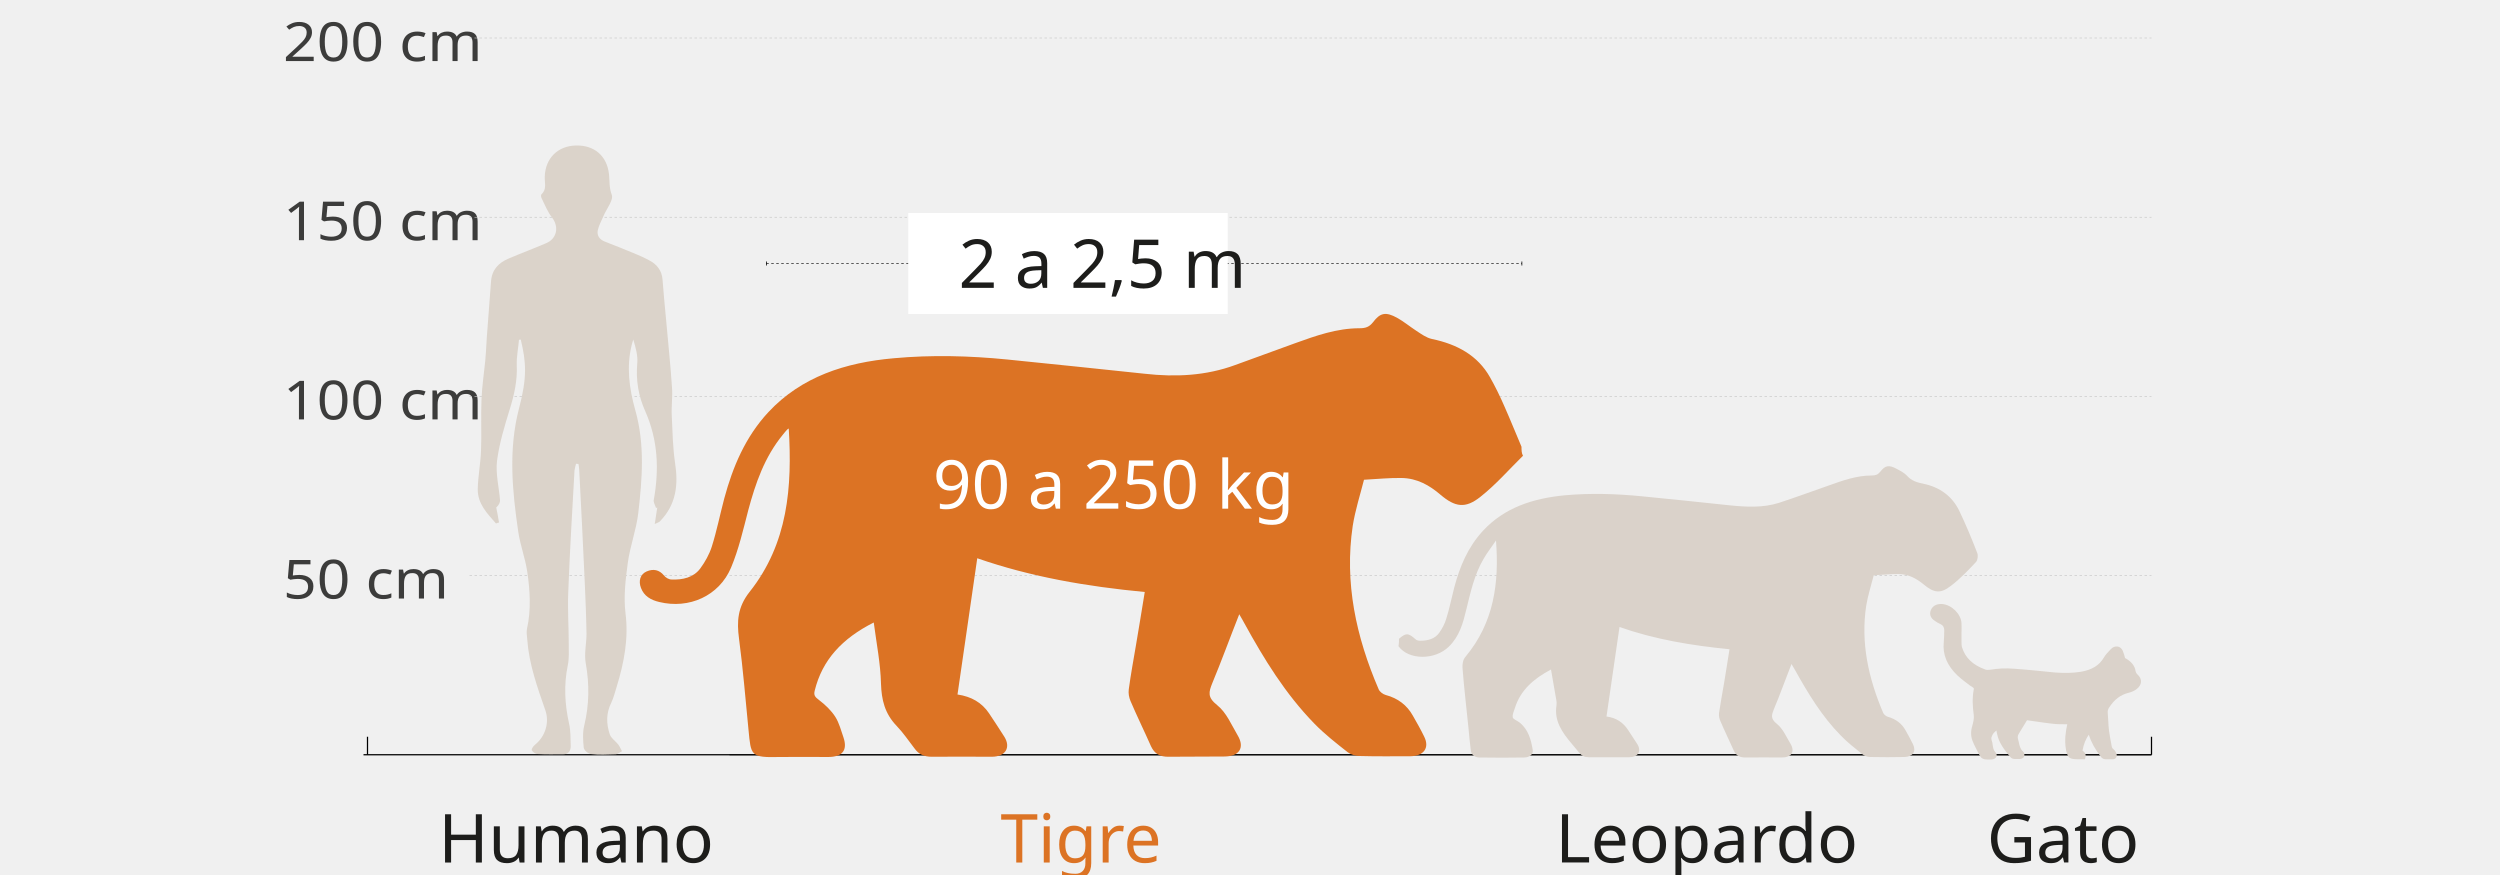
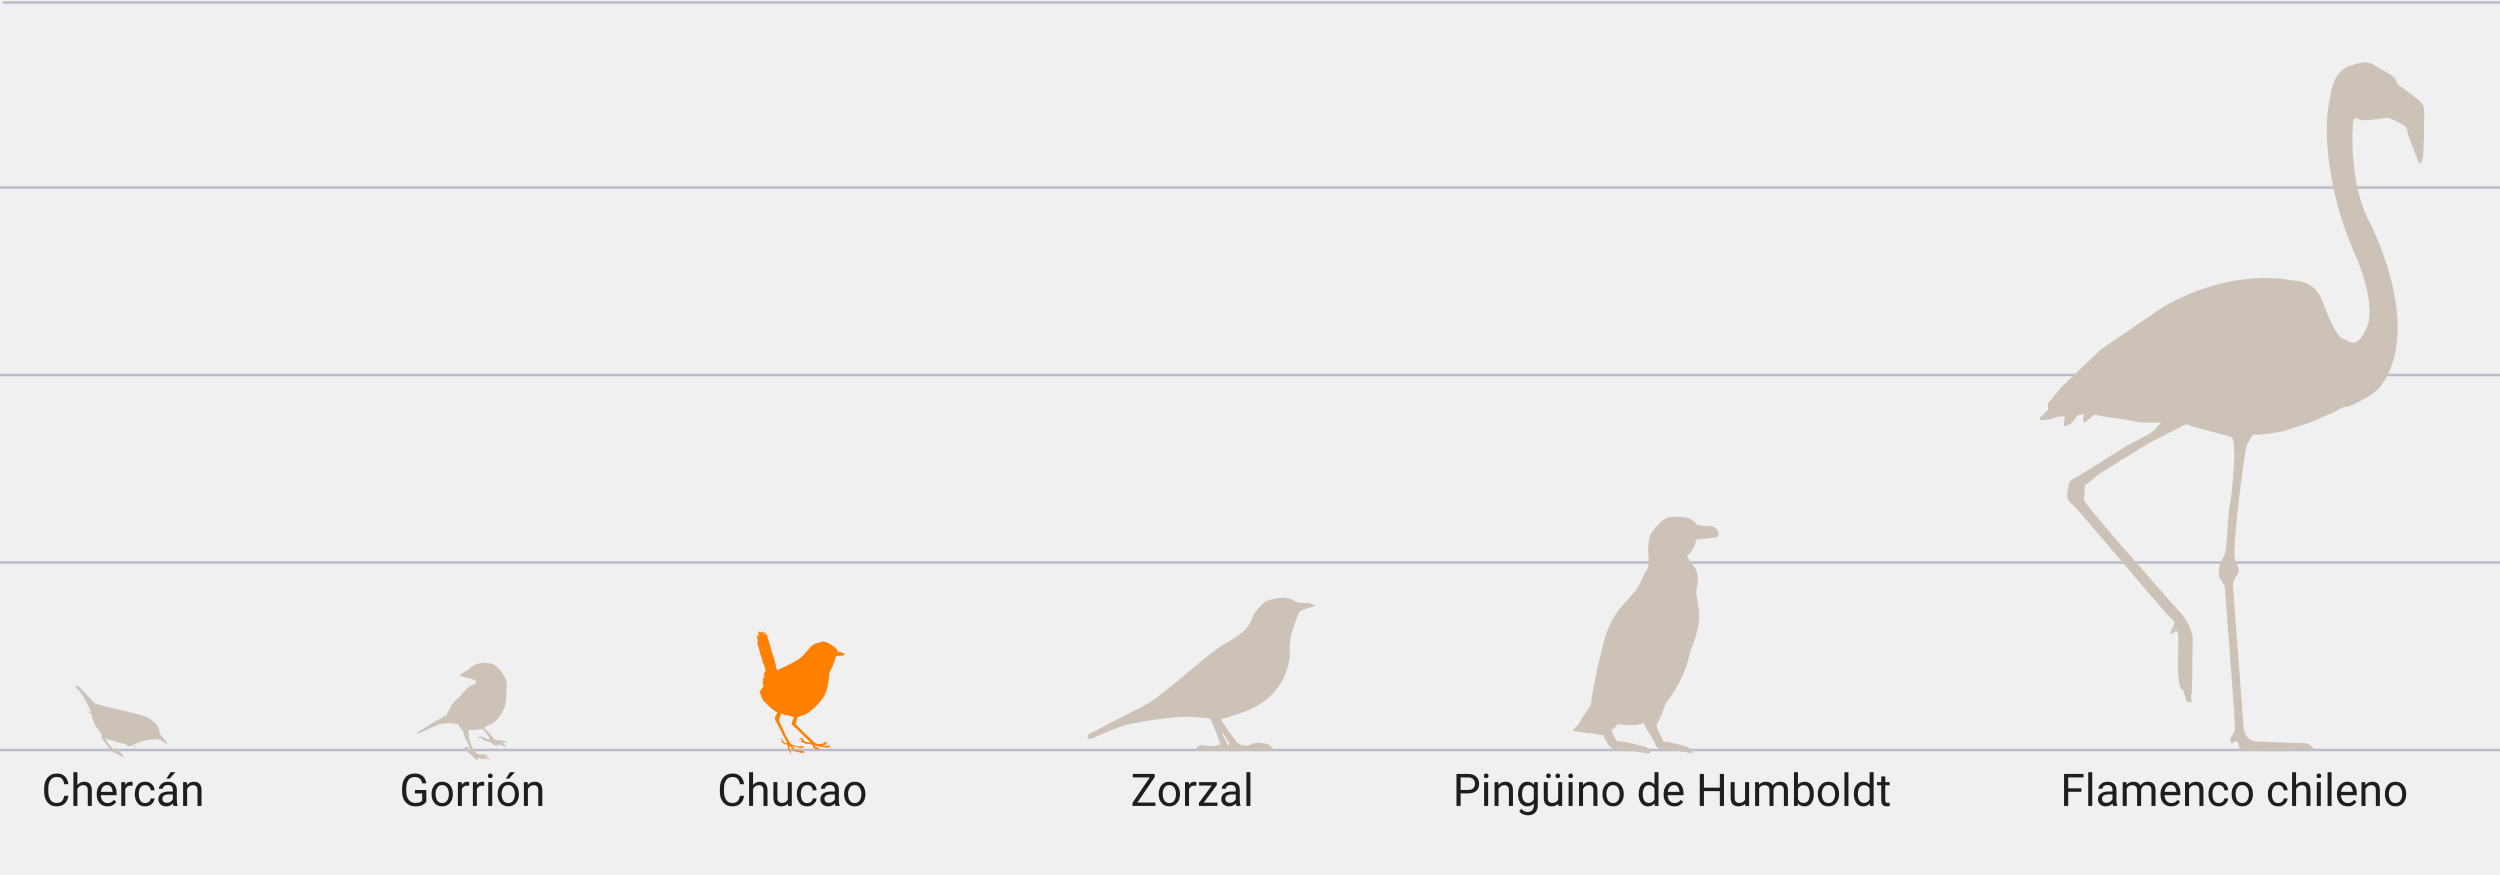
<svg xmlns="http://www.w3.org/2000/svg" version="1.1" id="Capa_1" x="0px" y="0px" viewBox="0 0 1000 350" style="enable-background:new 0 0 1000 350;" xml:space="preserve">
  <style type="text/css">
- 	.st0{fill:none;stroke:#575756;stroke-width:0.5;stroke-miterlimit:10;}
- 	.st1{fill:none;stroke:#000000;stroke-width:0.5;stroke-miterlimit:10;}
- 	.st2{fill:#3C3C3B;}
- 	.st3{font-family:'BarlowSemiCondensed-Light';}
- 	.st4{font-size:21.6px;}
- 	.st5{fill:none;}
- 	.st6{fill:none;stroke:#C6C6C5;stroke-width:0.25;stroke-miterlimit:10;stroke-dasharray:1,1;}
- 	.st7{fill:#1D1D1B;}
- 	.st8{font-size:27px;}
- 	.st9{fill:#DC7324;}
- 	.st10{font-family:'BarlowSemiCondensed-SemiBold';}
- 	.st11{fill:#DAD2CA;}
- 	.st12{fill:none;stroke:#000000;stroke-width:0.25;stroke-miterlimit:10;stroke-dasharray:1,1;}
- 	.st13{fill:#FFFFFF;}
- 	.st14{fill:#DBD3CA;}
+ 	.st0{fill:none;stroke:#BBBBCC;stroke-miterlimit:10;}
+ 	.st1{fill:#1E1E1C;}
+ 	.st2{font-family:"Roboto", sans-serif}
+ 	.st3{font-size:18px;}
+ 	.st4{fill:#CCC2B8;}
+ 	.st5{fill:#FF8000;}
+ 	.st6{fill:#807973;}
+ 	.st7{font-size:16px;}
+ 	#alturas{
+ 	opacity:0; transition:all ease 0.25s
+ 	}
+ 	svg:hover #alturas{opacity:1; transition:all ease 0.25s}
</style>
-   <g>
-     <g>
-       <line class="st0" x1="291.8" y1="301.9" x2="860.6" y2="301.9" />
-       <g>
-         <g>
-           <line class="st1" x1="147" y1="301.9" x2="147" y2="294.7" />
-           <line class="st1" x1="860.6" y1="301.9" x2="860.6" y2="294.7" />
-         </g>
-         <g>
- 			</g>
-       </g>
-     </g>
-     <g>
-       <g>
-         <text transform="matrix(1.0884 0 0 1 113.2505 239.4229)" class="st2 st3 st4">50 cm</text>
-         <text transform="matrix(1.0884 0 0 1 113.2505 167.7568)" class="st2 st3 st4">100 cm</text>
-         <text transform="matrix(1.0884 0 0 1 113.2505 96.0869)" class="st2 st3 st4">150 cm</text>
-         <text transform="matrix(1.0884 0 0 1 113.2505 24.4209)" class="st2 st3 st4">200 cm</text>
-       </g>
-       <line class="st5" x1="147" y1="301.9" x2="147" y2="15.2" />
-       <g>
-         <g>
-           <line class="st1" x1="145.4" y1="301.9" x2="860.6" y2="301.9" />
-           <line class="st6" x1="187.8" y1="230.2" x2="860.6" y2="230.2" />
-           <line class="st6" x1="187.8" y1="158.6" x2="860.6" y2="158.6" />
-           <line class="st6" x1="187.8" y1="86.9" x2="860.6" y2="86.9" />
-           <line class="st6" x1="187.8" y1="15.2" x2="860.6" y2="15.2" />
-         </g>
-         <g>
- 			</g>
-       </g>
-     </g>
-     <g>
-       <g>
-         <g>
-           <rect x="550.8" y="58.2" class="st5" width="102.4" height="243.7" />
-         </g>
-       </g>
-       <g>
-         <g>
-           <rect x="437.1" y="144.2" class="st5" width="102.4" height="157.7" />
-         </g>
-       </g>
-       <g>
-         <g>
-           <rect x="323.3" y="194.4" class="st5" width="102.4" height="107.5" />
-         </g>
-       </g>
-       <g>
-         <g>
-           <rect x="209.6" y="266.1" class="st5" width="102.4" height="35.8" />
-         </g>
-       </g>
-     </g>
-     <g>
-       <g>
- 		</g>
-       <g>
- 		</g>
-       <g>
- 		</g>
-       <g>
- 		</g>
-     </g>
+   <line class="st0" x1="0" y1="225" x2="1000" y2="225" />
+   <line class="st0" x1="0" y1="150" x2="1000" y2="150" />
+   <line class="st0" x1="0" y1="75" x2="1000" y2="75" />
+   <line class="st0" x1="1" y1="1" x2="1000" y2="1" />
+   <line class="st0" x1="0" y1="300" x2="1000" y2="300" />
+   <text transform="matrix(0.9839 0 0 1 452.2568 322.3755)" class="st1 st2 st3">Zorzal</text>
+   <text transform="matrix(0.9839 0 0 1 16.6187 322.3755)" class="st1 st2 st3">Chercán</text>
+   <text transform="matrix(0.9839 0 0 1 159.7725 322.3755)" class="st1 st2 st3">Gorrión</text>
+   <text transform="matrix(0.9839 0 0 1 286.8936 322.3755)" class="st1 st2 st3">Chucao</text>
+   <text transform="matrix(0.9839 0 0 1 581.124 322.3755)" class="st1 st2 st3">Pingüino de Humboldt</text>
+   <text transform="matrix(0.9839 0 0 1 824.1514 322.3755)" class="st1 st2 st3">Flamenco chileno</text>
+   <path id="el_flamenco" class="st4" d="M868.6,247.5c1.5,0.8,1.1,2.2,1.1,2.2s-0.6,1-1.1,2.4c-0.6,1.4,0.2,1.8,0.9,1s0.7-0.8,1.5-0.4  c0.7,0.4,0,13.9,0.2,15.9s0.4,4.8,0.9,6.2c0.6,1.4,0.6,0.8,1.1,1.2c0.5,0.4,0,1,0.7,2c0.8,1-0.4,2.2,1.7,2.8  c2.1,0.6,0.4-1.4,0.9-2.6c0.6-1.2,0.4-19.9,0.6-22.8c0.2-2.8-3.5-9.1-4.7-10.1c-1.1-1-20.2-22.9-20.2-22.9l-5.6-6.4  c0,0-12.3-14.3-12.7-15.5s-0.4-1.6-0.2-2.4c0.2-0.8-0.2-4.4,0.9-4.4c0,0,2.4-1.8,3.9-3.2s3.4-2,4.3-2.8c0.9-0.8,4.7-2.8,5.2-3.4  c0.6-0.6,2.2-1.2,2.2-1.2l4.5-2.8c0.6-1.2,17.2-9.3,18.7-10.1s1.5-0.4,3,0.2c1.5,0.6,15.7,4,16.4,4.6c0.8,0.6,0.8,4.6,0.9,7  c0.2,2.4-1.1,17.5-1.7,19.3c-0.6,1.8-1.3,16.7-1.7,18.9s-2.4,5.4-2.4,5.4s-0.6,4.2-0.4,4.8c0.2,0.6,2.4,4,2.4,4s4.3,55.4,4.1,57  s-1.5,3.2-1.5,3.2s-0.6,1.8-0.2,2.4c0.4,0.6,1.1,0,1.7-0.4c0.6-0.4,1.3,0.6,1.3,0.6l0.4,1.8c0,0,1.9,1,3,1.2s5,0,6.4,0  c1.3,0,12.1-0.2,12.1-0.2s0.7-0.2,2.4-0.2s6-0.2,6-0.2s-0.6-0.8-1.9-1.8c-1.3-1-4.7-0.4-6.7-0.6s-14.7-0.6-14.7-0.6  c-4.3-0.4-4.8-5-4.8-5s-4.1-54.4-4.3-56.8c-0.2-2.4,1.1-4,2.1-5.6c0.9-1.6-1.3-5.2-1.3-5.2c-1.5-2.4,3.7-43.5,4.7-45.7  c0.9-2.2,1.9-3.6,2.4-4.2c0.6-0.6,0.9-0.2,1.5-0.2s3.2-0.2,4.7-0.4s6.9-1,8-1.6s4.7-1.6,6.7-2.2c2.1-0.6,12.1-5,13.2-5.6  c1.1-0.6,1.3-1.2,3.5-1.4c2.3-0.2,9.8-4.8,9.8-4.8l2.7-2.1c19.4-23.1-3.2-66.6-3.2-66.6c-9-16.6-6.8-40.1-6.8-40.1  c0.4-2.8,1.9-1.6,1.9-1.6c1.9,1.7,10.8-0.7,12.3-0.3s5.6,2.4,6.7,3.4c1.1,1,0.7,2.4,1.7,4.8c0.9,2.4,3.4,9.1,3.7,9.7  c0.4,0.6,1.3-0.4,1.6-1.7c0.4-1.8,0.8-18.3,0.4-20.7c-0.4-2.4-9.9-8.3-10.5-9.1s-0.4-1.4-1.1-2.4c-0.7-1-5.4-3.4-8.6-5.4  c-3.2-2-8,0.2-8,0.2c-8.6,1.4-9.3,13.3-9.3,13.3c-3.4,14.1,0,39.7,9.5,61.2c0.1,0.2,0.2,0.4,0.3,0.7c9.2,21.1,5.1,29.3,5.1,29.3  c-4.3,10.1-6.9,5.8-9.7,5s-5.8-8.9-8.8-16.3s-11.7-7-11.7-7s-22.9-5.8-51.5,10.6l-25,17.1l-15.5,14.8l-5.5,6.6v2.6l-3.3,3.3v0.8  c1.5,0,4.4-0.1,5.7-0.8c1.5-0.8,4.3-0.6,4.3-0.6l-0.4,4c0,0,0.7-0.2,2.2-0.8s2.8-3.4,3.4-3.6c0.6-0.2,3-0.8,2.6-0.2  s-0.9,3.2,0.2,2.8c1.1-0.4,3.2-2.6,3.7-2.8c0.6-0.2,2.6,0.4,5.4,0.8c2.8,0.4,9.3,1.4,9.3,1.4l3.9,0.8h8.2c0,0-1.5,2-2.8,3.2  s-6.4,3.8-6.4,3.8l-4.1,2c0,0-19.6,12.5-20.2,12.7c-0.6,0.2-2.4,1.2-3,2s-0.6,2.8-0.9,4.4c-0.4,1.6,0,3.2,1.9,4.6  C830.9,203.2,867.1,246.7,868.6,247.5" />
+   <path id="el_pinguino" class="st4" d="M675.1,222c0,0,2.6-1.9,3.2-5.4c0,0,0.4-0.8,0.7-0.9c0.3-0.1,2.2-0.1,2.7-0.2  c0.5-0.1,2.9-0.3,3.6-0.4c0.7-0.1,1.6-0.2,1.8-0.4c0.2-0.2,0.2-0.9,0.2-0.9h0.2c0,0-0.1-2.8-3-3.3c0,0-3-0.2-3.3-0.2  c-0.3-0.1-1.4-0.2-1.7-0.2c-0.4-0.1-0.6-0.1-0.7-0.2s-1.5-2.5-4.9-3c0,0-2.7-0.2-3.1-0.2c-0.4,0.1-2.7,0.1-3.2,0.2  c-0.4,0.1-2.5,0.6-5.1,3.8c0,0-2.5,2.6-2.9,5.1c-0.4,2.5-0.4,5.6-0.2,6.2c0.1,0.7,0.2,3,0,3.6c-0.2,0.6-0.1,1.4-0.4,1.9  c-0.3,0.4-1.3,2-1.5,2.6c-0.2,0.6-1.2,2.6-1.4,3s-1.5,2.9-2.4,3.8c-0.9,0.9-4.7,5.5-5.3,6c-0.6,0.5-5.7,7-7.3,15.7  c0,0-2.1,8.4-2.2,8.9c-0.1,0.5-1.8,9.3-2,10.1c-0.2,0.7-0.3,3.6-0.5,4.1c-0.2,0.4-0.1,0.3-0.4,0.7c-0.3,0.4-1.4,2.1-2.5,3.8  c-1.1,1.7-1.4,2.3-1.6,2.7c-0.3,0.3-0.2,0.6-0.4,0.7c-0.2,0.2-1.4,1.6-1.7,1.9c-0.4,0.3-0.9,0.4-0.7,0.6c0.2,0.2,2.3,0.6,2.9,0.6  c0.5,0.1,1.9,0.4,2.5,0.5c0.5,0.1,1,0.2,1.4,0.1c0.4-0.2,2.9,0.7,5.3,0.7c0,0,0.2,0.2,0.4,0.6c0.1,0.4,1.6,3.3,2.1,3.8  c0.4,0.5,1.4,1.1,1.7,1.2c0.3,0.1,1.5,0.3,1.5,0.3s4.5,0.2,5.5,0.4c1.1,0.2,3.4,0.6,3.8,0.6c0.4,0.1,1.9,0.3,2.3,0.4  c0.4,0.1,1,0.1,1.1,0.1s0.4-0.2,0.4-0.2s0.1-0.7-0.4-1.2c-0.6-0.4,0.2-0.7-1.5-1.3c-1.7-0.6-2.3-0.5-3.9-1c-1.5-0.4-4.6-1.1-5.4-1.1  c-0.7,0-1.2,0.1-1.7-0.1c-0.5-0.2-0.6-0.2-0.7-0.4c-0.1-0.2-1.7-3.3-1.8-3.9c-0.1-0.7,0-0.2,0.5-0.6c0.5-0.3,1.3-1.1,1.5-1.3  c0.2-0.2,0.3-0.7,1.1-0.6c0.7,0.1,0.9,0.1,1.5,0.2c0.6,0,4.9,0.7,8.4-0.7c0,0,0.2,0.1,0.2,0.4c-0.1,0.4,0.2,0.8,0.4,1.3  c0.1,0.4,2.1,3.2,2.4,3.8c0.3,0.6,1.3,2.5,1.5,2.9s0.7,1.5,1.2,1.7c0.5,0.2,1.7,0.2,2.1,0.4c0.4,0.1,1.9,0.5,2.2,0.5  c0.4,0,0.9,0.1,1.1,0.1c0.2,0.1,0.6-0.2,0.7-0.2c0.2,0,1.2,0.1,1.9,0.2c0.7,0.2,1.6,0.4,2.3,0.5s2.5,0.3,2.8,0.4  c0.2,0.1,0.9,0.3,0.5-0.1c-0.3-0.4-0.2-1.3-1.4-2c-1.2-0.7-2.7-1-3.9-1.3s-4.2-0.9-4.9-1.1c-0.8-0.1-1.3,0.3-1.5-0.4  c-0.2-0.7-1.9-3.8-1.9-4c-0.1-0.2-0.9-1.8-0.6-2.4s0.6-1.2,0.7-1.3c0.1-0.2,2.2-4.9,3-7.5c0,0,6.9-7.9,9.3-18.9l0.6-2  c0,0,4.2-9.9,3.3-16c0,0-1.1-6.6-1.1-7s0.1-1.1,0.1-1.5c0.1-0.4,1.7-6.7-1.4-9.6c0,0-1.8-2.8-2.3-3L675.1,222z" />
+   <path id="el_zorzal" class="st4" d="M488.5,287.7c3.5-1.1,6.9-2,10-3.3c9.8-3.9,15.5-10.9,17.2-20.2c0.5-2.9-0.1-6.2,0.5-9.1  c0.8-3.5,2.2-6.9,3.4-10.2c0.2-0.4,1.1-0.8,1.7-1c1.5-0.5,3.2-1.1,5-1.6c-2.1-1.3-4-1.1-5.9-1.2c-1,0-2-0.3-2.8-0.8  c-1.6-1-3.3-1.4-5.3-1.2c-2.6,0.4-5.3,0.7-7.4,2.5c-1.1,1.1-2.1,2.3-2.9,3.5c-0.7,1.1-1.2,2.2-1.6,3.4c-1.9,3.8-5.3,6-9.1,8.2  c-3,1.7-5.9,3.8-8.6,6c-6.7,5.4-13.2,11.2-20.1,16.4c-4.1,3-9,5.2-13.7,7.6c-4.1,2.2-8.4,4.4-12.5,6.5c-0.4,0.2-0.9,0.3-1.1,0.7  c-0.2,0.4-0.2,1-0.3,1.5c0.5,0,1.1,0.2,1.5,0.1c2.9-1.2,5.7-2.6,8.6-3.7c2.7-1,5.4-2.1,8.4-2.5c6-1.1,12.1-2.1,18.2-2.5  c3.8-0.3,7.8,0.2,11.6,0.5c0.4,0,1,0.5,1.2,0.9c1.3,3,2.5,6.2,3.7,9.5c-2.1,0.7-4,1-6,0.5c-2-0.4-3.3,0.1-4.2,1.9  c10.7,0,21.3,0,31.9,0c-0.8-0.7-1.3-1.3-2.1-1.9c-0.3-0.3-0.8-0.7-1.1-0.7c-2.1-0.1-4-0.9-6.1,0.2c-2.1,1.1-5,0.4-6.3-1.3  c-1.9-2.5-3.7-5.1-5.4-7.7C488.6,288.4,488.6,287.9,488.5,287.7z M491.9,297.8c-0.2,0.1-0.5,0.2-0.8,0.3c-0.8-1.6-1.6-3.4-2.4-5  c0.1,0,0.2-0.1,0.3-0.1C490.1,294.6,491.1,296.2,491.9,297.8z" />
+   <path id="el_chucao" class="st5" d="M311,285c0,0-0.6,1.2-0.7,1.3c-0.1,0.1-0.5,0.8-0.2,1.7c0.4,0.9,0.8,1.4,0.8,1.4l2.6,5.2  c0,0,1.6,2.7,1.2,2.7s0,0.2-0.5-0.1c-0.5-0.2-0.5-0.2-0.7-0.4c-0.2-0.2-0.2-0.5-0.4-0.6c-0.1-0.1,0-0.8-0.6-0.8c0,0-0.3,0.1-0.3,0.5  c0,0,0.2-0.3,0.4-0.2c0,0,0.3,0.1,0.2,0.5c0,0-0.3,0.2-0.1,0.6c0.3,0.3,0.7,0.5,0.7,0.5s0.5,0.4,0.6,0.4c0.1,0.1,0.5,0.1,0.6,0.1  s0.4,0,0.4,0.2c0,0.1,0,1,0.2,1.4c0.2,0.3,0.5,0.9,0.5,0.9s0.1,0.4,0.2,0.6s0.3,0.2,0.3,0.3c0,0.1,0,0.3,0,0.5  c0.1,0.2,0.1,0.3,0.1,0.3s0.1-0.6,0.1-0.9c-0.1-0.3,0-0.7-0.1-0.9c-0.2-0.2-0.6-0.4-0.6-0.8s0.1-0.6,0.1-0.8c0-0.2,0.1-0.4,0.2-0.3  s0.8,1.1,0.8,1.1s0.7,0.9,1.2,1.1s2.2,0.5,2.4,0.6c0.1,0.1,0.6,0.3,0.8,0v-0.2c0,0,0-0.1,0.2,0s0.5,0.4,0.5,0.5s0.1-0.6-0.5-0.8  l-0.2-0.1v-0.1c0,0-0.3,0-0.5,0c-0.1,0-0.9-0.1-1.1-0.1s-1.2-0.3-1.6-0.5c-0.5-0.2-0.8-1.2-1-1.3c-0.1-0.2,0.2-0.1,0.3,0  c0.1,0.1,0.8,0.3,1.2,0.4c0.4,0.1,1.4,0.2,1.8,0.3c0.4,0,0.4,0.1,0.7,0c0.2,0,0.2-0.2,0.2-0.2h0.1c0.1,0,0.1-0.3,0.1-0.3  c0.3-0.1,0.5,0.4,0.5,0.4c0-0.7-0.7-0.6-0.7-0.6h-0.3c-0.6,0.1-1.1,0.1-1.1,0.1c-1,0-1.6-0.2-2.1-0.4c-0.4-0.2-1-0.4-1.4-0.6  c-0.3-0.2-0.2-0.2-0.4-0.6c-0.2-0.4-0.5-0.9-0.5-0.9c-1.7-2.8-3.4-7.1-3.6-7.5c-0.3-0.4,0-0.7,0-1.1s0.5-1.6,0.6-1.9  c0.1-0.2,0.3-0.2,0.3-0.2s0.2,0.1,0.4,0.2c0.1,0.1,0.7,0.3,0.9,0.4c0.3,0.1,0.9,0.1,1.4,0.2s1.9,0.6,2.1,0.7c0.2,0,0.1,0.2,0.1,0.2  s-1.2,1.8-0.8,2.7c0,0,0.4,0.5,0.6,0.7s1.2,1,1.2,1l5.5,5.4l0.1,0.1c0,0-1.2,0-1.6-0.2s-0.2,0.2-0.8-0.4c-0.5-0.6-0.5-0.2-0.5-0.6  c-0.1-0.4-0.3-0.8-0.9-0.6c0,0-0.4,0.1-0.8,0.8v0.2c0,0,0.7-0.7,1-0.5c0,0,0.3,0.1,0.2,0.4c0,0-0.4,0.1-0.3,0.5  c0,0.3,0.2,0.3,0.5,0.4s0.4,0,0.7,0.2c0.3,0.2,0.5,0.2,0.7,0.3c0.2,0.1,1.9,0.1,2.2,0.3c0.3,0.2,0.4,0.1,0.5,0.4  c0.2,0.3,0.1,0.8,0.4,1s0.9,0.4,1,0.5c0.2,0.1,0.5,0.2,0.6,0c0.1-0.1,0.1-0.3,0.1-0.3c0.4,0.2,0.3,0.9,0.3,0.9  c0.1,0,0.2-0.2,0.2-0.2c0.2-1.1-0.6-1.1-1-1.2c-0.5,0-0.7-0.4-0.9-0.6c-0.1-0.2,0.4,0,0.7,0c0.3,0,0.5,0.2,0.9,0.3  c0.4,0.1,1.1,0.1,1.7,0.2s1.7,0.2,2.1,0.3c0.4,0,0.4-0.3,0.4-0.3c0.1,0,0.1-0.2,0.1-0.2c0.3-0.1,0.5,0.4,0.5,0.4v-0.1  c0-0.8-0.8-0.7-0.8-0.7v-0.1c-0.1-0.1-0.2,0-0.3,0.1c-0.1,0.1-0.1,0.1-0.5,0.1c-0.5,0.1-1.1,0-1.3-0.1c-0.2-0.1,0-0.1,0.2-0.2  c0.1,0,1-0.3,1-0.4c0.1-0.1,0-0.2-0.1-0.3c0-0.1-0.1-0.2-0.1-0.2c0.2-0.2,0.8,0.3,0.8,0.3v-0.1c-0.5-0.9-1-0.5-1-0.5s0-0.1-0.1-0.1  s-0.1,0.3-0.3,0.4c-0.2,0.2-0.9,0.5-1.4,0.5c-0.5,0.1-1.1,0-1.6-0.1s-1.2-0.8-1.2-0.8s-1.3-1.2-2.9-2.7c-1.9-1.8-4.1-4.1-4.2-4.2  c-0.2-0.2-0.1-0.6-0.1-0.6s0.5-1.8,0.6-2c0.1-0.3,0.8-0.6,1.1-0.8c0.3-0.1,2-0.5,2-0.5c2.3-1,6.5-5.3,7.8-7.7  c1.3-2.3,1.9-7.5,1.9-8.5s0.7-2,1.1-2.7c0.4-0.8,1.3-3.4,1.4-4s0.8-0.7,0.8-0.7c1.9,0.2,2.9-0.4,2.9-0.4s0,0,0-0.1  c-0.5-1-2.8-1.1-2.8-1.1l-0.1-0.5c-0.6-1.5-4-3.1-4-3.1c-0.9-0.4-1.7-0.5-2.2-0.4s-2.2,0.6-2.2,0.6c-2.4,0.9-3,2.2-4.1,3.5  s-2.2,2.3-2.8,2.7c-0.6,0.4-2.8,1.8-3.2,1.9c-0.4,0.2-2.7,1.3-3.1,1.5c-0.5,0.2-2.5,1.2-2.5,1.2l-0.3-0.6l-0.6-2.8l-0.6-2.1  l-0.5-1.2c0,0-0.2-0.7-0.2-0.8c0-0.1-0.6-2.3-0.6-2.3l-1-3.1l-0.3-1.4l-0.1-0.2c0,0-0.1,0-0.2,0.2c0,0.2-0.1,0.3-0.1,0.3  s-0.1,0.2-0.1,0c0-0.1-0.1-0.8-0.1-0.8c0-0.1,0.1-0.2,0-0.2c-0.1-0.1-0.3-0.2-0.4-0.2c0,0-0.2,0-0.1,0.2c0,0.2,0.1,0.5,0,0.6  s-0.2,0.1-0.2-0.1c0-0.2-0.1-0.5-0.1-0.6s-0.3-0.4-0.4-0.4s-0.3-0.2-0.2,0c0.1,0.2,0.1,0.6,0.1,0.6s-0.2-0.1-0.2-0.3  c0-0.1-0.1-0.2-0.2-0.1c-0.1,0.1-0.1,0.2-0.1,0.2s-0.1-0.3-0.1-0.2v0.3c0,0,0,0-0.2-0.2c-0.2-0.1-0.1-0.2-0.2-0.2s-0.2,0-0.2,0  s-0.5-0.2-0.4,0.1c0.1,0.2,0.2,0.3,0.3,0.5c0.1,0.2,0.2,0.4,0.1,0.3c-0.1-0.1-0.3-0.3-0.4-0.3c0,0-0.2-0.1-0.2,0.1  c0,0.1,0,0.3,0.1,0.4c0.2,0.1,0.4,0.5,0.4,0.5s0.1,0.2-0.1,0.2s-0.3,0-0.4-0.1s-0.3-0.2-0.3-0.2s-0.2,0.2-0.1,0.6  c0.2,0.5,0.3,0.6,0.3,0.8c0,0.1,0.2,0.2,0.1,0.4c-0.1,0.2,0,0.2,0,0.4c0,0.1-0.1,0-0.1,0.3s0.2,0.3,0,0.3c-0.2,0.1-0.1,0.2-0.1,0.3  c0.1,0.1,0.9,2.9,0.9,2.9s-0.1,0.6,0.1,0.9s1,2.6,1,2.6l-0.1,0.3c0,0,1.4,3.6,1.4,3.8c0,0.1,0.1,0.2,0,0.5s-0.3,0.1-0.3,0.4  s0,0.4-0.1,0.4c0,0-0.1,0.2-0.1,0.1s-0.2-0.1-0.1,0c0,0.1,0.1,0.4,0.1,0.4c-0.1,0-0.3,0-0.3,0.1s0.2,0.3,0.2,0.5  c0,0.1,0.2,0.7,0.2,0.7l0.2,0.3c0,0-0.2,0.1-0.3-0.1c-0.1-0.1-0.2-0.1-0.3-0.3c-0.1-0.2-0.2,0.1-0.1,0.2c0,0.1,0.1,0.3,0.1,0.4  s0.1,0.3,0,0.3l-0.3-0.5c0,0-0.1,0.3,0,0.4s0.4,0.7,0.4,0.7s-0.5-0.4-0.5-0.3s-0.1,0,0.1,0.3s0.3,0.5,0.3,0.5  c-0.1,0-0.3-0.2-0.4-0.3c-0.1-0.2-0.2-0.1,0,0.2c0.1,0.3,0.2,0.4,0.2,0.5s-0.2-0.2-0.2,0s0.1,0.3,0.2,0.4c0,0.1,0.2,0.3,0.2,0.3  s-0.3,0.1-0.2,0.2c0.1,0.1,0.3,0.3,0.3,0.3s-1,1.3-1.1,1.6c-0.1,0.2-0.7,0.8-0.6,1.1c0.1,0.2,0.1,0.2,0.2,0.3  c0.1,0.1,0.3,0.2,0.3,0.2s0.1,0.9,0.3,1.2c0.2,0.3,0.4,0.7,0.5,0.9c0.1,0.2,0.1,0.4,0.2,0.6c0.2,0.1,0.7,0.6,1.2,1.1  c0.4,0.5,0.6,0.6,1,1s0.8,0.8,1.3,1.2c0.5,0.4,0.9,0.7,1.1,0.8C310.4,284.6,311,285,311,285" />
+   <path id="el_gorrion" class="st4" d="M195,302.6c-0.4-0.3-0.8-0.4-1.2-0.7c0,0.3,0,0.4,0.1,0.6c0.9,0.2,1.7,0.4,2,1.5  c-0.3-0.2-0.6-0.4-0.8-0.5c-0.3-0.2-0.6-0.3-1,0c-0.2,0.1-0.6,0.1-0.9,0.1c-0.7-0.1-1.4-0.3-2-0.5c0,0.4-0.1,0.7-0.1,1.1  c-0.7-0.5-1.3-0.9-1.8-1.4c-0.5-0.7-1.1-1.2-1.8-1.7c-0.1-0.1-0.2-0.1-0.3-0.2c-0.4-0.3-0.6-0.6-0.4-1c0-0.1-0.1-0.3-0.2-0.4  c-0.1,0-0.3,0.1-0.4,0.1c-0.1,0.1-0.2,0.2-0.3,0.3c-0.2-0.4,0-0.9,0.4-1.1c0.3-0.2,0.6,0,0.8,0.2c0.3,0.3,0.6,0.6,0.9,0.9  c-0.2-0.6-0.3-1.1-0.5-1.6c-0.4-1.1-0.9-2.2-1.5-3.2c-0.3-0.6-0.5-1.3-0.6-1.9c-0.1-0.5-0.2-0.8-0.6-1.2c-0.6-0.6-1.1-1.4-1.5-2.2  c0-0.1-0.2-0.2-0.3-0.2c-1.1-0.1-2.3-0.3-3.4-0.4c-0.3,0-0.6,0.1-0.9,0.1c-0.9,0.1-1.8,0.2-2.6,0.3c-0.2,0-0.4,0.1-0.6,0.2  c-2.6,1.1-5.1,2.2-7.7,3.4c-0.2,0.1-0.4,0.2-0.5,0.2c-0.2,0-0.3-0.1-0.5-0.2c0.1-0.1,0.1-0.3,0.2-0.3c3.6-2.2,7.1-4.5,10.9-6.4  c0.3-0.1,0.5-0.4,0.7-0.6c0.5-0.8,0.9-1.6,1.3-2.5c0.9-1.9,2.3-3.4,3.9-4.7c0.1-0.1,0.3-0.3,0.4-0.4c1.2-1.7,2.6-3.2,4.5-4.2  c0.4-0.2,0.8-0.4,1.2-0.5c0.5-0.2,0.7-0.5,0.5-1c-0.1-0.6-0.7-0.9-1.3-0.8c-0.2,0-0.3-0.1-0.5-0.2c-0.1-0.1-0.2-0.2-0.4-0.2  c-1.3-0.2-2.6-0.5-3.8-1c-0.2-0.1-0.4,0-0.7,0c0.3-0.3,0.5-0.6,0.7-0.8c1-0.6,2.1-1.3,3.2-1.9c0.2-0.1,0.3-0.1,0.4-0.4  c0.2-0.5,0.7-0.7,1.2-1c1.2-0.7,2.5-1,3.8-1.1c0.9,0,1.8,0,2.7,0.1c1.3,0.2,2.4,0.8,3.3,1.7c1.6,1.5,2.8,3.2,3.5,5.2  c0.3,0.9,0.4,1.7,0.1,2.7c-0.1,0.2,0,0.4,0,0.6c0,2.3-0.1,4.6-0.6,6.8c-0.2,0.9-0.5,1.6-1,2.4c-0.8,1.4-1.7,2.7-2.9,3.8  c-0.6,0.6-1.3,1.1-2.1,1.3c-0.1,0-0.1,0-0.1,0.1c-0.8,0.4-1.5,0.8-2.3,1.2c0.4,0.4,0.9,0.9,1.3,1.3c0.9,1,1.8,2,2.6,3  c0.4,0.5,1,0.6,1.6,0.7s1.2,0.2,1.7,0.2c0.3,0,0.6,0,0.8,0c0.6,0.1,0.9,0.3,1,0.9c-0.4,0-0.9-0.9-1.4,0c0.6,0.5,1.2,0.9,1.3,1.9  c-0.2-0.2-0.2-0.3-0.3-0.4c-0.2-0.3-0.4-0.5-0.8-0.3c-0.1,0-0.3,0-0.4-0.1c-0.4-0.3-0.8-0.3-1.2-0.3c-0.3-0.1-0.7-0.2-1-0.4  c0.1,0.4,0.1,0.8,0.2,1.3h-0.1c-0.1-0.1-0.1-0.2-0.2-0.4c-0.1-0.1-0.1-0.2-0.2-0.2c-0.8,0-1.3-0.6-1.9-1.1c-0.4-0.3-0.8-0.5-1.4-0.6  s-1.2-0.2-1.7-0.4c-0.2-0.1-0.5-0.3-0.6-0.5c-0.3-0.6-0.9-0.8-1.4-0.3c-0.1,0.1-0.3,0.2-0.4,0.4l-0.1-0.1c0.1-0.2,0.1-0.5,0.3-0.6  c0.5-0.6,1.2-0.6,1.9-0.3c0.7,0.4,1.3,0.9,2.2,0.9c0.3,0,0.4-0.1,0.4-0.4c-0.1-0.2-0.1-0.5-0.3-0.7c-0.8-1-1.5-1.9-2.3-2.8  c-0.2-0.2-0.4-0.3-0.6-0.2c-1.6,0.3-3.2,0.5-4.8,0.4c-0.3,0-0.4,0.1-0.4,0.3c0,0.5,0.1,1,0.1,1.6c0,0.2,0.1,0.3,0,0.5  c-0.2,0.7,0.2,1.2,0.4,1.8c0.3,0.9,0.6,1.8,1,2.7c0.1,0.3,0.3,0.6,0.5,0.9c0.3,0.4,0.6,0.8,0.8,1.2c0,0.1,0.1,0.1,0.1,0.2  c0.7,0.2,1.4,0.7,2.2,0.6c0.5-0.1,1,0,1.5,0C194.4,301.4,194.8,301.8,195,302.6z" />
+   <path id="el_charcan" class="st4" d="M66.8,297.6c-0.9-0.5-1.7-1.1-2.6-1.6c-0.5-0.3-1.2-0.2-1.9-0.3c-1.3-0.2-2.5,0.3-3.7,0.4  c-1.4,0.1-2.8,0.9-4.2,1.3c-0.3,0.1-0.6,0.3-1.1,0.5c0.4,0.5,0.8,0.9,1.2,1.3l-0.1,0.1c-0.2-0.2-0.5-0.3-0.6-0.5  c-0.6-0.9-1.4-0.7-2.1-0.4c-0.5,0.2-0.6,0.1-0.8-0.2c-0.4-0.6-0.9-0.7-1.6-0.8c-1.3-0.2-2.5-0.6-3.8-1c-1-0.3-2-0.6-3.3-0.9  c0.3,0.5,0.4,0.8,0.6,1.1c0.7,1,1.5,2,2.3,2.9s1.3,0.9,2.2,0.3c0.2-0.1,0.5-0.1,0.9,0c-0.3,0.2-0.5,0.4-0.9,0.7  c1.1,0.5,1.8,1.3,2.3,2.2c0,0.1-0.1,0.1-0.1,0.2c-0.5-0.2-1-0.4-1.5-0.7c-0.8-0.4-1.5-0.9-2.3-1.1c-1.4-0.4-1.8-1.7-2.6-2.7  s-1.5-2-2.2-3c-0.1-0.2-0.3-0.5-0.3-0.7c0.2-1-0.4-1.8-1-2.5c-0.6-0.8-1.2-1.5-1.7-2.3c-0.2-0.3-0.3-0.8-0.4-1.2  c-0.1-0.4-0.3-0.7-0.5-1.1c-0.1-0.3-0.3-0.5-0.3-0.8c0.1-1.1-0.4-1.7-1.4-1.9c-0.1,0-0.1-0.1-0.2-0.3c0.5,0,0.8,0,1.3,0  c-1.8-3.7-3.4-7.2-6.4-10c0.9-0.5,1.4-0.1,1.8,0.3c1.1,1.1,2.2,2.3,3.3,3.5c0.5,0.6,1.2,1.1,1.6,1.7c1,1.4,2.5,1.7,4,2.1  c2.7,0.7,5.5,1.3,8.2,2c2.8,0.7,5.7,1.3,8.4,2.1c2.2,0.7,4.2,2.1,5.6,4c0.5,0.7,0.8,1.6,0.9,2.5c0.1,0.9,0.6,1.5,1.2,2.1  c0.7,0.7,1.3,1.5,1.9,2.3C66.9,297.5,66.9,297.5,66.8,297.6z" />
+   <g id="alturas">
+     <text transform="matrix(0.9839 0 0 1 48.45 270.3667)" class="st6 st2 st7">11 cm</text>
+     <text transform="matrix(0.9839 0 0 1 201.8 259.511)" class="st6 st2 st7">16 cm</text>
+     <text transform="matrix(0.9839 0 0 1 336.9003 252.511)" class="st6 st2 st7">19 cm</text>
+     <text transform="matrix(0.9839 0 0 1 444.7998 240)" class="st6 st2 st7">25 cm</text>
+     <text transform="matrix(0.9839 0 0 1 603.742 205.511)" class="st6 st2 st7">38 cm</text>
+     <text transform="matrix(0.9839 0 0 1 866.6715 33.8)" class="st6 st2 st7">110 cm</text>
  </g>
-   <text transform="matrix(1 0 0 1 794.7505 344.999)" class="st7 st3 st8">Gato</text>
-   <text transform="matrix(1 0 0 1 622.1655 344.999)" class="st7 st3 st8">Leopardo</text>
-   <g>
-     <text transform="matrix(1 0 0 1 400.2031 345)" class="st9 st10 st8">Tigre</text>
-   </g>
-   <text transform="matrix(1 0 0 1 175.3926 345)" class="st7 st3 st8">Humano</text>
-   <g>
-     <g>
-       <path id="XMLID_2_" class="st9" d="M608.6,178.7c-2.3-5.4-4.5-10.9-6.9-16.3c-1.7-3.9-3.6-7.8-5.7-11.5    c-4.9-8.7-13.1-13.2-23.2-15.3c-2.3-0.5-4.3-2-6.3-3.3c-2.6-1.7-5-3.7-7.7-5.2c-4.4-2.4-6.7-2.1-9.6,1.8c-1.5,1.9-3,2.4-5.4,2.4    c-9.1,0-17.5,3-25.8,6c-8,2.9-16,5.8-23.9,8.7c-11.7,4.3-23.8,4.9-36.2,3.5c-18.3-2-36.7-3.8-55-5.7c-15.1-1.5-30.3-1.9-45.4-0.5    c-19.4,1.7-36.9,7.4-50.1,21.5c-9.3,10-14.3,22-17.7,34.6c-1.7,6.4-3,13-5,19.3c-1,3.1-2.7,6.1-4.6,8.7c-2.7,3.6-7,4.6-11.5,4.4    c-1.1,0-2.4-0.8-3-1.6c-1.9-2.3-4.3-2.8-7-1.6c-2.5,1.1-3.3,3.8-2.2,6.6c1.2,3.2,3.9,4.8,7.3,5.6c11.9,2.9,23.9-2.4,28.7-13.7    c3.1-7.4,4.9-15.3,6.9-23c2.9-10.8,6.5-21.3,13.9-30.3c0.5-0.7,1.1-1.3,1.7-2c0.2-0.2,0.5-0.3,0.6-0.4    c1.4,23.2-0.2,45.9-15.7,65.4c-4.8,6.1-5.1,11.8-4.2,18.6c1.6,12.1,2.6,24.3,3.8,36.5c1,10.3,0.7,11.2,12.5,10.9    c6.4-0.1,12.9,0,19.3,0c5.8,0,7.9-2.7,6.2-7.8c-1-2.8-1.7-5.8-3.3-8.3c-1.6-2.5-4-4.8-6.5-6.7c-1.6-1.2-2.2-1.9-1.7-3.8    c3-12.2,10.9-20.8,23.6-27.2c1.1,8.4,2.7,16.4,2.9,24.5c0.2,6.4,1.5,11.9,6.2,16.8c2.7,2.8,4.9,6.1,7.3,9.2    c1.6,2.2,3.8,3.2,6.7,3.2c8-0.1,16.1,0,24.1,0c5.4,0,7.7-3.6,5.1-7.9c-2-3.2-4.1-6.3-6.2-9.5c-2.9-4.3-7.1-6.7-12.6-7.5    c2.6-18.2,5.3-36.2,7.9-54.5c21.6,7.5,43.9,11.3,67,13.5c-1.2,7.3-2.3,14.2-3.5,21.2c-1,5.9-2.1,11.8-2.9,17.8    c-0.2,1.5,0.1,3.2,0.7,4.6c2.6,6.1,5.5,12,8.2,18.1c1.4,3,3.6,4.3,7.2,4.2c7.3-0.1,14.7,0,22.1-0.1c6,0,8.3-3.5,5.4-8.4    c-2.5-4.2-4.5-9.2-8.3-12.2c-3.9-3.1-3.3-5.2-1.9-8.7c3.7-8.9,7-18,10.8-27.6c0.9,1.6,1.6,2.7,2.1,3.7c7.8,14.2,16.3,28.1,28,40.1    c4,4.1,8.7,7.8,13.3,11.4c1.2,0.9,3.1,1.5,4.7,1.5c6.8,0.2,13.6,0.1,20.3,0.1c5.4-0.1,7.8-3.3,5.6-7.8c-1.4-2.9-3-5.7-4.6-8.5    c-2.3-4.1-5.9-6.9-10.8-8.2c-1.1-0.3-2.4-1.3-2.8-2.2c-9.1-21.1-13.8-42.8-10.4-65.5c1-6.3,3-12.5,4.5-18.4    c5.5-0.3,10.3-0.8,15.1-0.7c6.1,0.1,11.1,2.9,15.5,6.7c5.9,5,10,5.6,16,0.8c6.2-4.9,11.4-10.9,17-16.4    C608.6,181.3,608.6,180,608.6,178.7z" />
-     </g>
-     <g>
-       <path class="st11" d="M559.6,255.5c2.8-2.4,3.7-2.4,6.6,0.2c0.4,0.4,1.2,0.6,1.8,0.6c3.1,0,5.9-0.7,7.7-3.2    c1.2-1.7,2.2-3.6,2.8-5.6c1.3-4.1,2.1-8.3,3.2-12.5c2.2-8.3,5.4-16.1,11.5-22.7c8.6-9.3,20.1-13,32.9-14.2    c10.2-0.9,20.3-0.6,30.5,0.4c11.7,1.2,23.4,2.3,35,3.6c6.8,0.7,13.6,1.1,20.1-1c6.7-2.2,13.2-4.6,19.8-6.9c5.6-2,11.1-4,17.2-4    c1.5,0,2.4-0.3,3.4-1.5c2-2.6,3.5-2.8,6.5-1.2c1.5,0.8,3.1,1.6,4.2,2.8c1.8,2,4,2.7,6.6,3.2c6.6,1.4,11.4,5,14.2,10.6    c2.7,5.6,5.1,11.4,7.3,17.1c0.4,1,0.2,2.8-0.5,3.6c-3.1,3.3-6.3,6.7-10,9.5c-4.2,3.3-6.8,2.9-10.9-0.5c-2.9-2.4-6.2-4.2-10.3-4.2    c-3.1,0-6.1,0.3-9.7,0.5c-1,3.9-2.3,7.9-3,12.1c-2.3,14.9,0.9,29.2,6.8,43c0.3,0.6,1.1,1.3,1.8,1.5c3.2,0.9,5.6,2.7,7.1,5.4    c1,1.8,2.1,3.7,3,5.6c1.4,2.9-0.1,5-3.4,5.1c-4.6,0.1-9.2,0.1-13.8,0c-1,0-2.1-0.4-2.9-1c-3-2.4-6.1-4.8-8.7-7.5    c-7.7-7.8-13.2-17-18.4-26.3c-0.4-0.7-0.8-1.4-1.4-2.4c-2.5,6.3-4.6,12.3-7.1,18.2c-0.9,2.3-1.3,3.7,1.2,5.7c2.5,2,3.8,5.2,5.5,8    c1.9,3.2,0.4,5.5-3.5,5.5c-4.8,0-9.7-0.1-14.5,0c-2.4,0-3.8-0.8-4.7-2.8c-1.8-4-3.7-7.9-5.4-11.9c-0.4-0.9-0.6-2-0.5-3    c0.6-4,1.3-7.9,2-11.9c0.7-4.5,1.5-9,2.2-13.7c-15.1-1.5-29.8-3.9-44-8.9c-1.7,12-3.5,23.8-5.2,35.8c3.9,0.5,6.7,2.4,8.7,5.5    c1.2,1.9,2.4,3.7,3.6,5.5c1.8,2.9,0.4,5.3-3.3,5.3c-3.7,0-7.4,0-11.1,0c-8.5,0-6.6,0.7-11.8-5.4c-3.9-4.6-7.1-9.2-6.1-15.4    c0.2-1.3-0.2-2.6-0.4-3.9c-0.6-3.4-1.2-6.8-1.8-10.4c-7,3.7-12.2,8.3-14.4,15.3c-0.4,1.3-1.1,2.6-0.9,3.8c0.1,0.8,1.7,1.3,2.6,2    c3.7,2.9,4.7,7,5.4,11.1c0.3,1.7-1.3,3-3.5,3c-5.9,0.1-11.8,0.1-17.7,0c-2.1,0-3.4-1.1-3.6-3c-0.4-2.9-0.6-5.8-0.9-8.7    c-0.8-8.1-1.8-16.1-2.4-24.2c-0.1-1.5,0.2-3.3,1.2-4.4c11.4-13.7,13.5-29.5,12.2-46.5c-1.8,2.7-3.6,4.9-5,7.4    c-3.7,6.3-5.2,13.4-6.9,20.3c-1.3,5.4-2.7,10.6-7,14.8c-5.6,5.4-16,5.4-20.1-0.2C559.6,257.4,559.6,256.4,559.6,255.5z" />
-     </g>
-     <g>
-       <path class="st11" d="M792,302.4c-0.2-0.4-0.5-0.9-0.7-1.3c-0.7-1.4-1.5-2.8-2.1-4.3c-0.9-2-1-4.1-0.3-6.4c0.4-1.5,0.8-3,0.6-4.4    c-0.4-3-0.7-6.6,0-10.2c0.1-0.3,0.1-0.6-0.6-1c-0.3-0.2-0.5-0.4-0.8-0.5c-1.7-1.3-3.5-2.6-5.1-4.1c-4.1-3.9-6-8.3-5.5-13.2    c0.1-1.4,0.2-3,0.2-4.9c0-1.2-0.5-2-1.6-2.5c-0.7-0.3-1.4-0.7-2.1-1.2c-1.8-1.1-2.4-2.8-1.6-4.5c0.7-1.6,2.3-2.4,4.4-2.3    c3.9,0.3,7.6,4,7.8,7.7c0.1,1.3,0,2.7,0,3.9c0,0.8,0,1.6,0,2.4c0,0.3,0,0.6,0,0.8c0,0.9,0,1.8,0.2,2.5c1.3,4.2,4.3,7.1,9.3,8.9    c0.5,0.2,1.3,0.2,2,0.1c2.9-0.5,6.1-0.7,9.6-0.4c3.1,0.2,6.3,0.5,9.3,0.8c2.3,0.2,4.7,0.5,7,0.7c4,0.3,7.3,0.2,10.4-0.3    c4.5-0.8,7.3-2.6,9.1-5.6c0.7-1.3,1.8-2.3,2.8-3.4l0.1-0.1c0.7-0.8,1.7-1.1,2.6-1c0.9,0.1,1.7,0.8,2.1,1.7c0.4,1,0.7,2,0.9,2.8    c0,0.2,0,0.2,0.2,0.2c2.3,1.3,3.7,3,4,5c0.1,0.6,0.3,1,0.8,1.5c1,0.9,1.5,2,1.4,3c-0.1,1.1-0.7,2-1.7,2.8c-0.9,0.7-2,1.2-3.2,1.5    c-3.3,0.8-5.8,2.7-7.9,6c-0.4,0.6-0.6,1.3-0.5,2.1c0.1,1,0.1,2.1,0.2,3.1c0.1,1.3,0.1,2.7,0.3,4c0.2,1.7,0.6,3.5,0.9,5.2    c0.1,0.4,0.1,0.7,0.2,1.1c0.1,0.5,0.3,0.8,0.7,1.1c0.5,0.4,0.9,1,1.2,1.8c0.2,0.6,0.1,1.2-0.2,1.6c-0.2,0.3-0.7,0.7-1.6,0.6    c-0.4,0-0.7,0-1.1,0c-0.5,0-1,0-1.5,0c-0.6,0-1.3-0.3-1.7-0.8c-2.4-3-4-6-5-9c-1.2,1.7-2,3.7-2.5,6.3c0.1,0.1,0.1,0.1,0.2,0.2    c0.5,0.4,1.3,1.1,1,2.4l-0.2,0.9h-1c-0.2,0-0.5,0-0.7,0c-0.5,0-1,0-1.4,0c-3.1-0.1-3.7-0.5-4.4-3.3c0-0.1-0.1-0.2-0.1-0.4l0-0.1    c-0.7-3.8-0.1-7.4,0.5-10.2c-0.3,0-0.6,0-0.9,0c-1.6,0-3.3,0-4.9-0.2c-2.2-0.2-4.5-0.6-6.7-0.9c-1.2-0.2-2.4-0.3-3.6-0.5    c-0.9,1.5-1.9,3.1-2.8,4.6l-0.6,1c-0.3,0.6-0.4,1.2-0.2,1.9c0.1,0.4,0.2,0.8,0.3,1.2c0.3,1.5,0.6,2.8,1.7,3.8    c0.6,0.5,0.7,1.4,0.4,2.1c-0.4,0.8-1.5,0.9-1.7,0.9c-0.7,0-1.3,0-2,0c-0.3,0-1.2-0.1-1.7-0.7l0,0c-2.3-2.8-4.7-5.7-5.4-9.5    c-0.1-0.4-0.2-0.8-0.2-1.2c-0.4,0.3-0.8,0.6-1.1,1c-0.4,0.4-0.7,1.1-0.9,1.7c-0.1,0.3-0.1,0.8,0.2,1.7c0.2,0.5,0.2,1.1,0.3,1.6    c0.2,1.1,0.3,1.9,1,2.6c0.5,0.5,0.7,1.2,0.5,1.8c-0.3,0.7-1,1.1-1.9,1.2c-0.3,0-0.5,0-0.8,0c-0.3,0-0.6,0-0.8,0    c-0.1,0-0.2,0-0.3,0C793.4,303.8,792.5,303.3,792,302.4z M807.4,302.4C807.4,302.4,807.4,302.4,807.4,302.4    C807.4,302.4,807.4,302.4,807.4,302.4z M842.1,301.6C842.1,301.6,842.1,301.6,842.1,301.6C842.1,301.6,842.1,301.6,842.1,301.6z" />
-     </g>
-   </g>
-   <g>
-     <g>
-       <line class="st12" x1="306.5" y1="105.4" x2="608.8" y2="105.4" />
-       <g>
-         <rect x="306.4" y="104.6" width="0.3" height="1.6" />
-       </g>
-       <g>
-         <rect x="608.6" y="104.6" width="0.3" height="1.6" />
-       </g>
-     </g>
-   </g>
-   <g>
-     <rect x="363.3" y="85.2" class="st13" width="127.8" height="40.4" />
-     <text transform="matrix(1 0 0 1 383.458 115.1475)" class="st7 st3 st8">2 a 2,5 m</text>
-   </g>
-   <text transform="matrix(1 0 0 1 373.1958 203.4541)" class="st13 st3 st8">90 a 250 kg</text>
-   <path class="st14" d="M207.6,135.9c-0.3,3.4-1,6.7-0.9,10.1c0.3,6.1-1,11.9-2.8,17.7c-2.1,6.8-4.2,13.7-5.1,20.7  c-0.6,5.1,0.8,10.4,1.2,15.6c0.1,1-0.5,2.1-1.5,3c0.4,2,0.8,4,1.1,6c-0.4,0.1-0.8,0.2-1.2,0.4c-3.5-4-7.4-7.9-7.3-13.8  c0.1-5,1.1-10.1,1.3-15.1c0.3-6.9-0.1-13.8,0.2-20.8c0.2-5.1,1-10.3,1.5-15.4c0.4-4.3,0.5-8.7,0.9-13c0.4-6.2,1-12.4,1.4-18.6  c0.3-4.8,3-7.6,7.1-9.3c4.9-2.1,10-4,14.9-6.1c4.4-1.8,5.3-6.6,2.4-10.3c-1.8-2.3-2.9-5.2-4.2-7.8c-0.2-0.4-0.3-1.3,0-1.5  c2.2-2,1.2-4.6,1.3-7c0.2-7.3,5.1-12.3,12.4-12.5c7.5-0.2,12.5,4.2,13.3,11.5c0.3,2.7,0,5.3,1.1,8.2c0.8,2.1-2.1,5.6-3.3,8.5  c-0.8,1.9-1.9,3.8-2.3,5.8c-0.4,2.1,0.8,3.7,3,4.5c4.3,1.7,8.7,3.4,12.9,5.2c1.7,0.7,3.4,1.5,5,2.4c2.9,1.6,4.7,4,5,7.4  c0.4,5.3,0.9,10.5,1.4,15.8c0.8,9.2,1.8,18.3,2.4,27.5c0.3,3.7-0.3,7.5-0.1,11.2c0.3,6.3,0.4,12.6,1.3,18.8  c1.4,8.9,0.5,16.9-6.1,23.6c-0.3,0.3-0.7,0.4-2,1c0.4-2.7,0.7-4.6,1-6.6c-0.2,0.1-0.3,0.1-0.5,0.2c-0.3-1.1-1.1-2.3-0.9-3.2  c2.2-12.2,1.7-24-3.4-35.5c-2.7-6-3.8-12.4-3.2-19.1c0.3-3.1-0.6-6.3-1.6-9.6c-0.2,0.7-0.4,1.4-0.6,2.1c-2.2,8.8-1,17.6,1.4,26.1  c3.9,13.8,2.8,27.5,1.2,41.3c-0.8,6.7-3.3,13.2-4.2,20c-0.9,6.6-1.7,13.5-0.9,20c1.3,10.2-0.6,19.8-3.5,29.3  c-0.7,2.2-1.2,4.4-2.2,6.5c-2.1,4.2-2,8.4-0.6,12.6c0.5,1.6,2.3,2.7,3.4,4.1c0.6,0.8,1,1.8,1.5,2.7c-0.9,0.4-1.7,1.2-2.6,1.2  c-3.3,0.1-6.7,0.3-9.9-0.1c-1-0.1-2.7-1.5-2.8-2.5c-0.3-3-0.5-6.1,0.2-8.9c2-8.3,2.1-16.5,0.6-24.9c-0.7-3.8,0.3-7.8,0.3-11.7  c-0.1-6.9-0.4-13.8-0.7-20.7c-0.7-14.9-1.4-29.8-2.2-44.7c0-0.9-0.2-1.7-0.3-2.6c-0.3,0-0.7-0.1-1-0.1c-0.2,0.9-0.5,1.8-0.6,2.7  c-0.9,16.2-1.9,32.5-2.5,48.7c-0.3,6.9,0.2,13.8,0.2,20.7c0,2.9,0.2,5.8-0.4,8.6c-1.6,7.8-1.2,15.4,0.5,23.1c0.7,3,0.6,6.2,0.7,9.2  c0,1.8-0.9,3.2-3,3.2c-3.4,0-6.8,0.1-10.3-0.1c-0.8,0-1.9-0.8-2.3-1.5c-0.2-0.4,0.6-1.7,1.3-2.2c4.1-3.3,5.9-8.9,4.1-13.9  c-3.2-9.2-6.5-18.4-7.2-28.2c-0.1-1.4-0.4-3-0.1-4.3c1.7-7.6,1.2-15.3,0.1-22.8c-0.8-5.4-2.8-10.6-3.6-16c-2.4-16.4-4-32.8,0.3-49.3  c3.3-12.5,2.9-18.4,0.7-27.6C208.1,135.9,207.9,135.9,207.6,135.9z" />
</svg>
